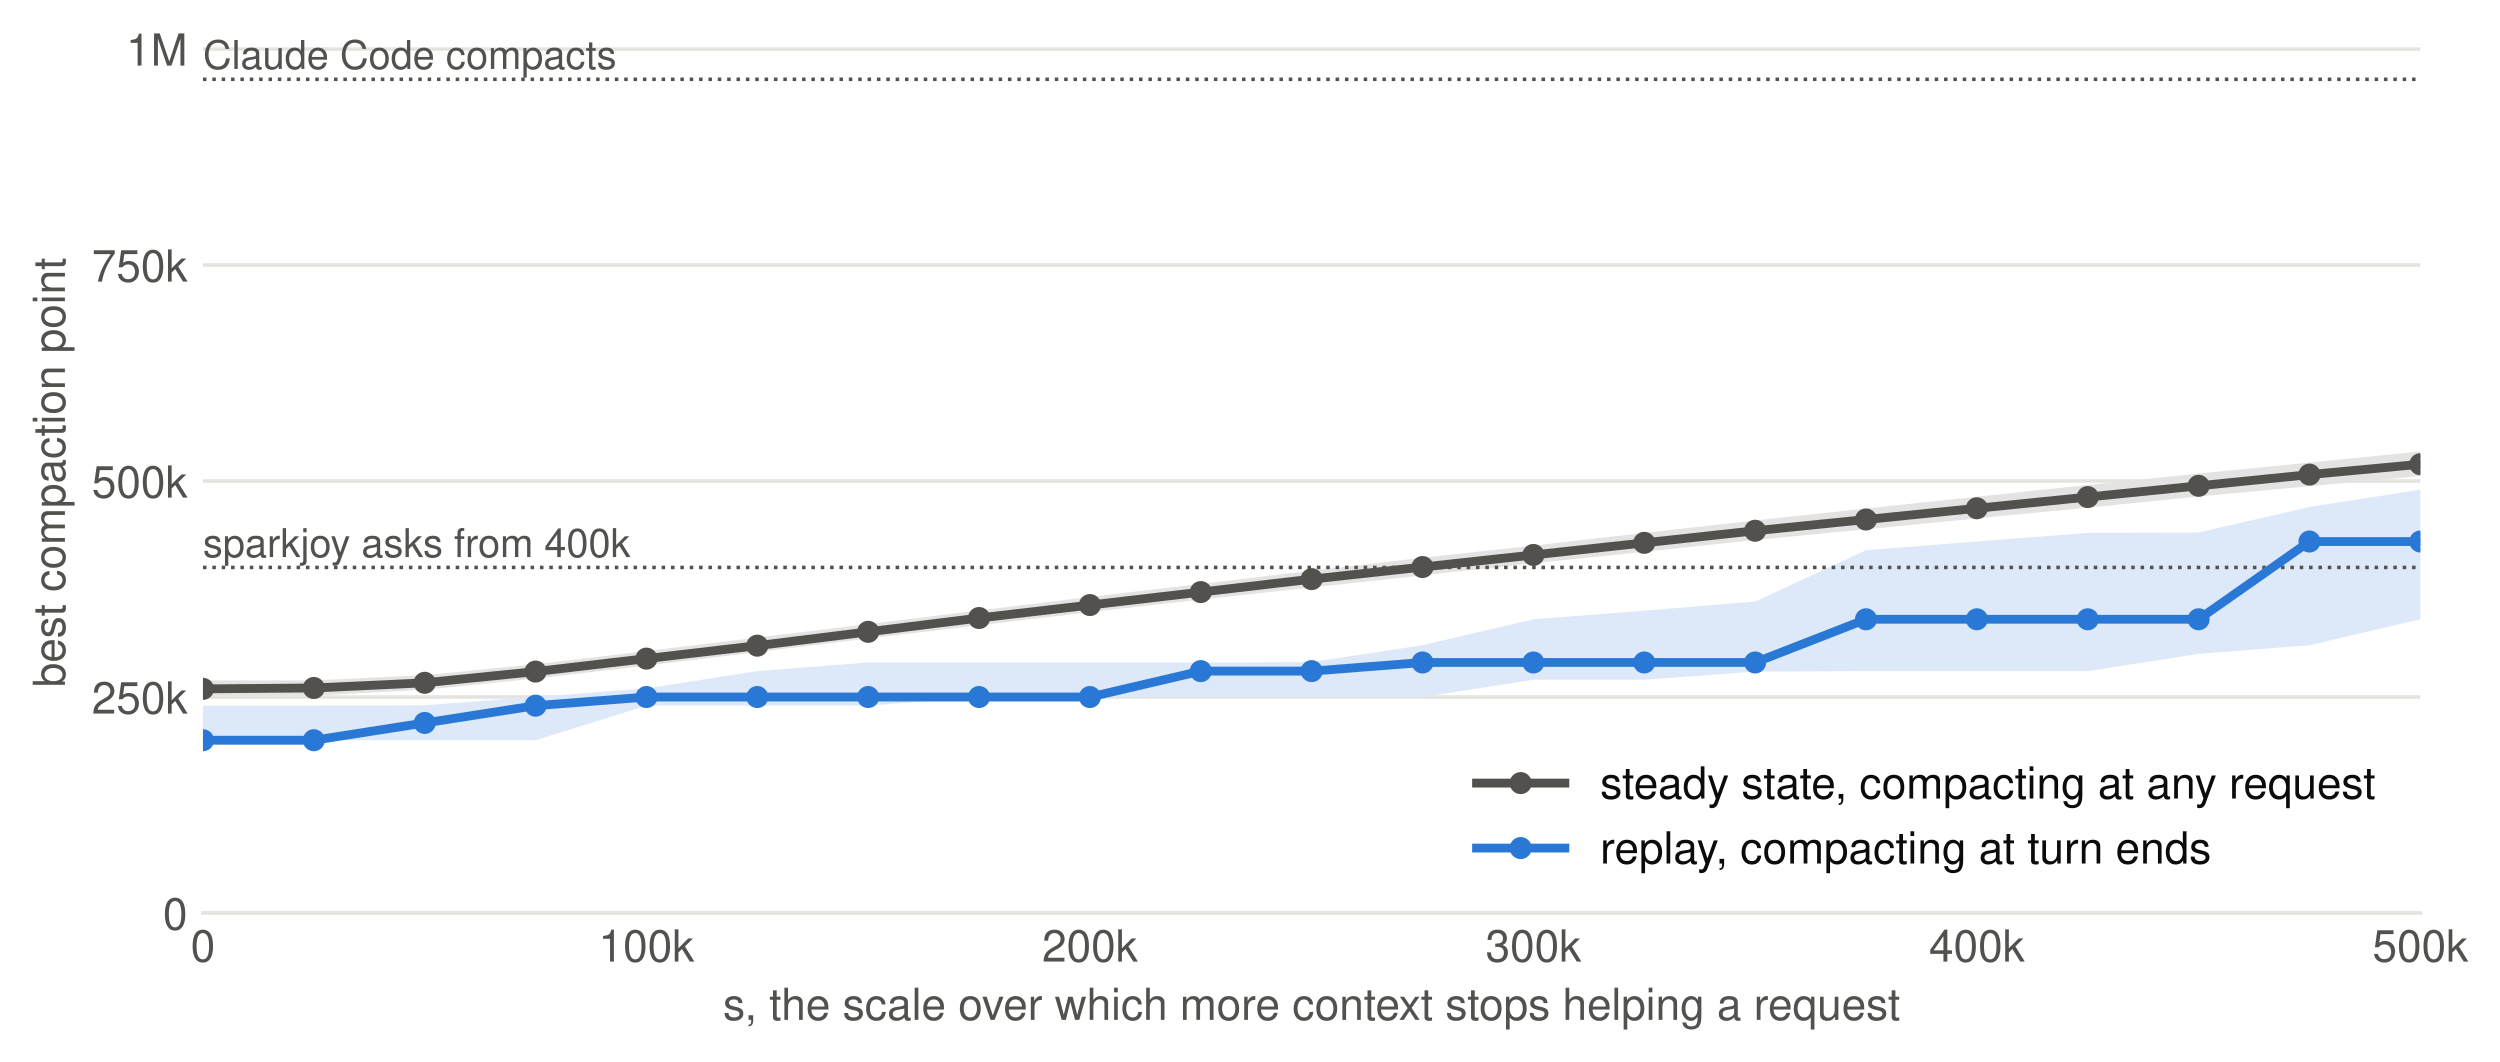
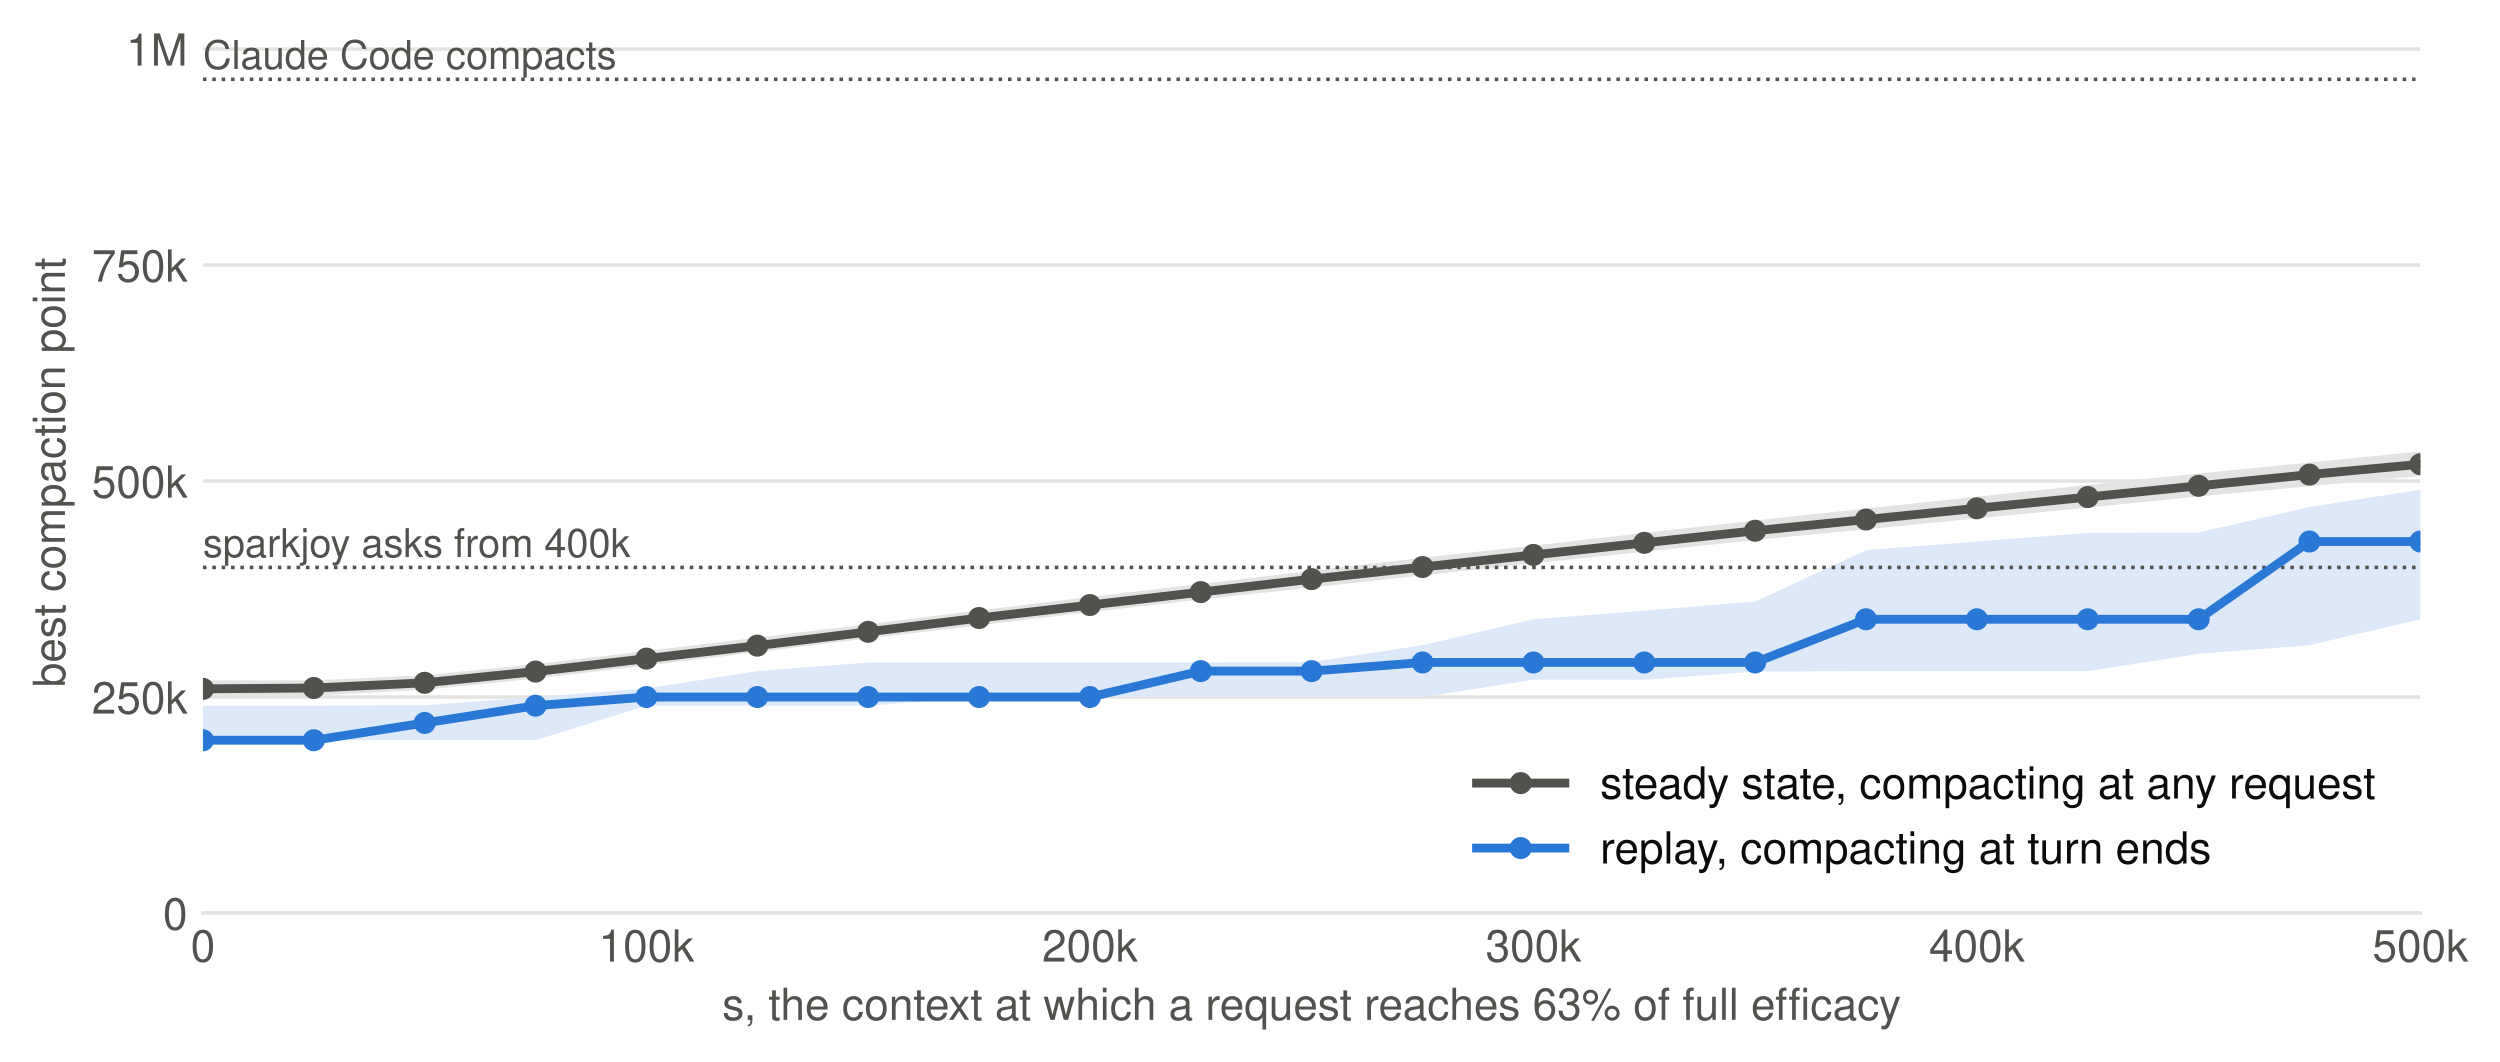
- <svg xmlns="http://www.w3.org/2000/svg" xmlns:xlink="http://www.w3.org/1999/xlink" width="566.209pt" height="240.396pt" viewBox="0 0 566.209 240.396" version="1.1">
+ <svg xmlns="http://www.w3.org/2000/svg" xmlns:xlink="http://www.w3.org/1999/xlink" width="566.209pt" height="240.327pt" viewBox="0 0 566.209 240.327" version="1.1">
  <defs>
    <style type="text/css">*{stroke-linejoin: round; stroke-linecap: butt}</style>
  </defs>
  <g id="figure_1">
    <g id="patch_1">
-       <path d="M 0 240.396  L 566.209 240.396  L 566.209 0  L 0 0  L 0 240.396  z " style="fill: none" />
+       <path d="M 0 240.327  L 566.209 240.327  L 566.209 0  L 0 0  L 0 240.327  z " style="fill: none" />
    </g>
    <g id="axes_1">
      <g id="patch_2">
        <path d="M 45.967 206.784  L 548.167 206.784  L 548.167 7.2  L 45.967 7.2  L 45.967 206.784  z " style="fill: none" />
      </g>
      <g id="matplotlib.axis_1">
        <g id="xtick_1">
          <g id="line2d_1" />
          <g id="text_1">
            <text style="font-size: 10px; font-family: 'Helvetica', 'Arial', 'DejaVu Sans'; text-anchor: middle; fill: #52514e" x="45.967" y="217.784" transform="rotate(-0 45.96719 217.784)">0</text>
          </g>
        </g>
        <g id="xtick_2">
          <g id="line2d_2" />
          <g id="text_2">
            <text style="font-size: 10px; font-family: 'Helvetica', 'Arial', 'DejaVu Sans'; text-anchor: middle; fill: #52514e" x="146.407" y="217.784" transform="rotate(-0 146.4072 217.784)">100k</text>
          </g>
        </g>
        <g id="xtick_3">
          <g id="line2d_3" />
          <g id="text_3">
            <text style="font-size: 10px; font-family: 'Helvetica', 'Arial', 'DejaVu Sans'; text-anchor: middle; fill: #52514e" x="246.847" y="217.784" transform="rotate(-0 246.8472 217.784)">200k</text>
          </g>
        </g>
        <g id="xtick_4">
          <g id="line2d_4" />
          <g id="text_4">
            <text style="font-size: 10px; font-family: 'Helvetica', 'Arial', 'DejaVu Sans'; text-anchor: middle; fill: #52514e" x="347.287" y="217.784" transform="rotate(-0 347.2872 217.784)">300k</text>
          </g>
        </g>
        <g id="xtick_5">
          <g id="line2d_5" />
          <g id="text_5">
            <text style="font-size: 10px; font-family: 'Helvetica', 'Arial', 'DejaVu Sans'; text-anchor: middle; fill: #52514e" x="447.727" y="217.784" transform="rotate(-0 447.7272 217.784)">400k</text>
          </g>
        </g>
        <g id="xtick_6">
          <g id="line2d_6" />
          <g id="text_6">
            <text style="font-size: 10px; font-family: 'Helvetica', 'Arial', 'DejaVu Sans'; text-anchor: middle; fill: #52514e" x="548.167" y="217.784" transform="rotate(-0 548.1672 217.784)">500k</text>
          </g>
        </g>
        <g id="text_7">
-           <text style="font-size: 10px; font-family: 'Helvetica', 'Arial', 'DejaVu Sans'; text-anchor: middle; fill: #52514e" x="297.067" y="230.983" transform="rotate(-0 297.0672 230.9832)">s, the scale over which more context stops helping a request</text>
+           <text style="font-size: 10px; font-family: 'Helvetica', 'Arial', 'DejaVu Sans'; text-anchor: middle; fill: #52514e" x="297.067" y="230.983" transform="rotate(-0 297.0672 230.9832)">s, the context at which a request reaches 63% of full efficacy</text>
        </g>
      </g>
      <g id="matplotlib.axis_2">
        <g id="ytick_1">
          <g id="line2d_7">
            <path d="M 45.967 206.784  L 548.167 206.784  " clip-path="url(#pe589eab913)" style="fill: none; stroke: #e4e3df; stroke-width: 0.8; stroke-linecap: square" />
          </g>
          <g id="line2d_8" />
          <g id="text_8">
            <text style="font-size: 10px; font-family: 'Helvetica', 'Arial', 'DejaVu Sans'; text-anchor: end; fill: #52514e" x="42.467" y="210.534" transform="rotate(-0 42.46719 210.534)">0</text>
          </g>
        </g>
        <g id="ytick_2">
          <g id="line2d_9">
            <path d="M 45.967 157.866  L 548.167 157.866  " clip-path="url(#pe589eab913)" style="fill: none; stroke: #e4e3df; stroke-width: 0.8; stroke-linecap: square" />
          </g>
          <g id="line2d_10" />
          <g id="text_9">
            <text style="font-size: 10px; font-family: 'Helvetica', 'Arial', 'DejaVu Sans'; text-anchor: end; fill: #52514e" x="42.467" y="161.616" transform="rotate(-0 42.46719 161.6164)">250k</text>
          </g>
        </g>
        <g id="ytick_3">
          <g id="line2d_11">
            <path d="M 45.967 108.949  L 548.167 108.949  " clip-path="url(#pe589eab913)" style="fill: none; stroke: #e4e3df; stroke-width: 0.8; stroke-linecap: square" />
          </g>
          <g id="line2d_12" />
          <g id="text_10">
            <text style="font-size: 10px; font-family: 'Helvetica', 'Arial', 'DejaVu Sans'; text-anchor: end; fill: #52514e" x="42.467" y="112.699" transform="rotate(-0 42.46719 112.6987)">500k</text>
          </g>
        </g>
        <g id="ytick_4">
          <g id="line2d_13">
            <path d="M 45.967 60.031  L 548.167 60.031  " clip-path="url(#pe589eab913)" style="fill: none; stroke: #e4e3df; stroke-width: 0.8; stroke-linecap: square" />
          </g>
          <g id="line2d_14" />
          <g id="text_11">
            <text style="font-size: 10px; font-family: 'Helvetica', 'Arial', 'DejaVu Sans'; text-anchor: end; fill: #52514e" x="42.467" y="63.781" transform="rotate(-0 42.46719 63.78106)">750k</text>
          </g>
        </g>
        <g id="ytick_5">
          <g id="line2d_15">
            <path d="M 45.967 11.113  L 548.167 11.113  " clip-path="url(#pe589eab913)" style="fill: none; stroke: #e4e3df; stroke-width: 0.8; stroke-linecap: square" />
          </g>
          <g id="line2d_16" />
          <g id="text_12">
            <text style="font-size: 10px; font-family: 'Helvetica', 'Arial', 'DejaVu Sans'; text-anchor: end; fill: #52514e" x="42.467" y="14.863" transform="rotate(-0 42.46719 14.86341)">1M</text>
          </g>
        </g>
        <g id="text_13">
          <text style="font-size: 10px; font-family: 'Helvetica', 'Arial', 'DejaVu Sans'; text-anchor: middle; fill: #52514e" x="14.7" y="106.992" transform="rotate(-90 14.7 106.992)">best compaction point</text>
        </g>
      </g>
      <g id="FillBetweenPolyCollection_1">
        <defs>
-           <path id="m03b92837f4" d="M 45.967 -86.301  L 45.967 -82.796  L 71.077 -82.876  L 96.187 -84.166  L 121.297 -86.715  L 146.407 -89.644  L 171.517 -92.706  L 196.627 -95.8  L 221.737 -98.777  L 246.847 -101.761  L 271.957 -104.609  L 297.067 -107.348  L 322.177 -110.087  L 347.287 -112.827  L 372.397 -115.432  L 397.507 -118.1  L 422.617 -120.522  L 447.727 -122.992  L 472.837 -125.422  L 497.947 -127.954  L 523.057 -130.282  L 548.167 -132.579  L 548.167 -138.149  L 548.167 -138.149  L 523.057 -135.639  L 497.947 -133.16  L 472.837 -130.555  L 447.727 -127.907  L 422.617 -125.236  L 397.507 -122.524  L 372.397 -119.702  L 347.287 -116.824  L 322.177 -114.081  L 297.067 -111.149  L 271.957 -108.145  L 246.847 -105.21  L 221.737 -102.148  L 196.627 -99.052  L 171.517 -95.999  L 146.407 -92.954  L 121.297 -89.97  L 96.187 -87.475  L 71.077 -86.301  L 45.967 -86.301  z " />
-         </defs>
-         <g clip-path="url(#pe589eab913)">
-           <use xlink:href="#m03b92837f4" x="0" y="240.396" style="fill: #e3e3e3" />
+           <path id="mf0d54e6262" d="M 45.967 -86.232  L 45.967 -82.727  L 71.077 -82.808  L 96.187 -84.097  L 121.297 -86.646  L 146.407 -89.576  L 171.517 -92.637  L 196.627 -95.731  L 221.737 -98.708  L 246.847 -101.692  L 271.957 -104.54  L 297.067 -107.279  L 322.177 -110.019  L 347.287 -112.758  L 372.397 -115.363  L 397.507 -118.031  L 422.617 -120.453  L 447.727 -122.923  L 472.837 -125.353  L 497.947 -127.885  L 523.057 -130.214  L 548.167 -132.511  L 548.167 -138.08  L 548.167 -138.08  L 523.057 -135.57  L 497.947 -133.092  L 472.837 -130.486  L 447.727 -127.838  L 422.617 -125.167  L 397.507 -122.455  L 372.397 -119.633  L 347.287 -116.755  L 322.177 -114.012  L 297.067 -111.08  L 271.957 -108.077  L 246.847 -105.141  L 221.737 -102.079  L 196.627 -98.983  L 171.517 -95.93  L 146.407 -92.885  L 121.297 -89.901  L 96.187 -87.406  L 71.077 -86.232  L 45.967 -86.232  z " />
+         </defs>
+         <g clip-path="url(#pe589eab913)">
+           <use xlink:href="#mf0d54e6262" x="0" y="240.327" style="fill: #e3e3e3" />
        </g>
      </g>
      <g id="FillBetweenPolyCollection_2">
        <defs>
-           <path id="m87069b8740" d="M 45.967 -80.573  L 45.967 -72.746  L 71.077 -72.746  L 96.187 -72.746  L 121.297 -72.746  L 146.407 -80.573  L 171.517 -80.573  L 196.627 -80.573  L 221.737 -82.529  L 246.847 -82.529  L 271.957 -82.529  L 297.067 -82.529  L 322.177 -82.529  L 347.287 -86.443  L 372.397 -86.443  L 397.507 -88.302  L 422.617 -88.399  L 447.727 -88.399  L 472.837 -88.399  L 497.947 -92.313  L 523.057 -94.27  L 548.167 -100.14  L 548.167 -129.49  L 548.167 -129.49  L 523.057 -125.577  L 497.947 -119.805  L 472.837 -119.707  L 447.727 -117.75  L 422.617 -115.793  L 397.507 -104.151  L 372.397 -102.096  L 347.287 -100.14  L 322.177 -94.27  L 297.067 -90.454  L 271.957 -90.356  L 246.847 -90.356  L 221.737 -90.356  L 196.627 -90.356  L 171.517 -88.399  L 146.407 -84.486  L 121.297 -82.529  L 96.187 -80.67  L 71.077 -80.573  L 45.967 -80.573  z " />
-         </defs>
-         <g clip-path="url(#pe589eab913)">
-           <use xlink:href="#m87069b8740" x="0" y="240.396" style="fill: #dde9f8" />
+           <path id="m442aa8e54c" d="M 45.967 -80.504  L 45.967 -72.677  L 71.077 -72.677  L 96.187 -72.677  L 121.297 -72.677  L 146.407 -80.504  L 171.517 -80.504  L 196.627 -80.504  L 221.737 -82.461  L 246.847 -82.461  L 271.957 -82.461  L 297.067 -82.461  L 322.177 -82.461  L 347.287 -86.374  L 372.397 -86.374  L 397.507 -88.233  L 422.617 -88.331  L 447.727 -88.331  L 472.837 -88.331  L 497.947 -92.244  L 523.057 -94.201  L 548.167 -100.071  L 548.167 -129.422  L 548.167 -129.422  L 523.057 -125.508  L 497.947 -119.736  L 472.837 -119.638  L 447.727 -117.681  L 422.617 -115.725  L 397.507 -104.082  L 372.397 -102.028  L 347.287 -100.071  L 322.177 -94.201  L 297.067 -90.385  L 271.957 -90.287  L 246.847 -90.287  L 221.737 -90.287  L 196.627 -90.287  L 171.517 -88.331  L 146.407 -84.417  L 121.297 -82.461  L 96.187 -80.602  L 71.077 -80.504  L 45.967 -80.504  z " />
+         </defs>
+         <g clip-path="url(#pe589eab913)">
+           <use xlink:href="#m442aa8e54c" x="0" y="240.327" style="fill: #dde9f8" />
        </g>
      </g>
      <g id="line2d_17">
        <path d="M 45.967 128.516  L 548.167 128.516  " clip-path="url(#pe589eab913)" style="fill: none; stroke-dasharray: 0.8,1.32; stroke-dashoffset: 0; stroke: #52514e; stroke-width: 0.8" />
      </g>
      <g id="line2d_18">
        <path d="M 45.967 17.962  L 548.167 17.962  " clip-path="url(#pe589eab913)" style="fill: none; stroke-dasharray: 0.8,1.32; stroke-dashoffset: 0; stroke: #52514e; stroke-width: 0.8" />
      </g>
      <g id="line2d_19">
        <path d="M 45.967 156.014  L 71.077 155.818  L 96.187 154.644  L 121.297 152.1  L 146.407 149.165  L 171.517 146.23  L 196.627 143.1  L 221.737 139.969  L 246.847 137.034  L 271.957 134.099  L 297.067 131.164  L 322.177 128.424  L 347.287 125.685  L 372.397 122.946  L 397.507 120.206  L 422.617 117.662  L 447.727 115.119  L 472.837 112.575  L 497.947 110.031  L 523.057 107.488  L 548.167 105.14  " clip-path="url(#pe589eab913)" style="fill: none; stroke: #52514e; stroke-width: 2; stroke-linecap: square" />
        <defs>
          <path id="m1e91a88537" d="M 0 2  C 0.53 2 1.039 1.789 1.414 1.414  C 1.789 1.039 2 0.53 2 0  C 2 -0.53 1.789 -1.039 1.414 -1.414  C 1.039 -1.789 0.53 -2 0 -2  C -0.53 -2 -1.039 -1.789 -1.414 -1.414  C -1.789 -1.039 -2 -0.53 -2 0  C -2 0.53 -1.789 1.039 -1.414 1.414  C -1.039 1.789 -0.53 2 0 2  z " style="stroke: #52514e" />
        </defs>
        <g clip-path="url(#pe589eab913)">
          <use xlink:href="#m1e91a88537" x="45.967" y="156.014" style="fill: #52514e; stroke: #52514e" />
          <use xlink:href="#m1e91a88537" x="71.077" y="155.818" style="fill: #52514e; stroke: #52514e" />
          <use xlink:href="#m1e91a88537" x="96.187" y="154.644" style="fill: #52514e; stroke: #52514e" />
          <use xlink:href="#m1e91a88537" x="121.297" y="152.1" style="fill: #52514e; stroke: #52514e" />
          <use xlink:href="#m1e91a88537" x="146.407" y="149.165" style="fill: #52514e; stroke: #52514e" />
          <use xlink:href="#m1e91a88537" x="171.517" y="146.23" style="fill: #52514e; stroke: #52514e" />
          <use xlink:href="#m1e91a88537" x="196.627" y="143.1" style="fill: #52514e; stroke: #52514e" />
          <use xlink:href="#m1e91a88537" x="221.737" y="139.969" style="fill: #52514e; stroke: #52514e" />
          <use xlink:href="#m1e91a88537" x="246.847" y="137.034" style="fill: #52514e; stroke: #52514e" />
          <use xlink:href="#m1e91a88537" x="271.957" y="134.099" style="fill: #52514e; stroke: #52514e" />
          <use xlink:href="#m1e91a88537" x="297.067" y="131.164" style="fill: #52514e; stroke: #52514e" />
          <use xlink:href="#m1e91a88537" x="322.177" y="128.424" style="fill: #52514e; stroke: #52514e" />
          <use xlink:href="#m1e91a88537" x="347.287" y="125.685" style="fill: #52514e; stroke: #52514e" />
          <use xlink:href="#m1e91a88537" x="372.397" y="122.946" style="fill: #52514e; stroke: #52514e" />
          <use xlink:href="#m1e91a88537" x="397.507" y="120.206" style="fill: #52514e; stroke: #52514e" />
          <use xlink:href="#m1e91a88537" x="422.617" y="117.662" style="fill: #52514e; stroke: #52514e" />
          <use xlink:href="#m1e91a88537" x="447.727" y="115.119" style="fill: #52514e; stroke: #52514e" />
          <use xlink:href="#m1e91a88537" x="472.837" y="112.575" style="fill: #52514e; stroke: #52514e" />
          <use xlink:href="#m1e91a88537" x="497.947" y="110.031" style="fill: #52514e; stroke: #52514e" />
          <use xlink:href="#m1e91a88537" x="523.057" y="107.488" style="fill: #52514e; stroke: #52514e" />
          <use xlink:href="#m1e91a88537" x="548.167" y="105.14" style="fill: #52514e; stroke: #52514e" />
        </g>
      </g>
      <g id="line2d_20">
        <path d="M 45.967 167.65  L 71.077 167.65  L 96.187 163.736  L 121.297 159.823  L 146.407 157.866  L 171.517 157.866  L 196.627 157.866  L 221.737 157.866  L 246.847 157.866  L 271.957 151.996  L 297.067 151.996  L 322.177 150.04  L 347.287 150.04  L 372.397 150.04  L 397.507 150.04  L 422.617 140.256  L 447.727 140.256  L 472.837 140.256  L 497.947 140.256  L 523.057 122.646  L 548.167 122.646  " clip-path="url(#pe589eab913)" style="fill: none; stroke: #2a78d6; stroke-width: 2; stroke-linecap: square" />
        <defs>
          <path id="m4f8a6ebb5b" d="M 0 2  C 0.53 2 1.039 1.789 1.414 1.414  C 1.789 1.039 2 0.53 2 0  C 2 -0.53 1.789 -1.039 1.414 -1.414  C 1.039 -1.789 0.53 -2 0 -2  C -0.53 -2 -1.039 -1.789 -1.414 -1.414  C -1.789 -1.039 -2 -0.53 -2 0  C -2 0.53 -1.789 1.039 -1.414 1.414  C -1.039 1.789 -0.53 2 0 2  z " style="stroke: #2a78d6" />
        </defs>
        <g clip-path="url(#pe589eab913)">
          <use xlink:href="#m4f8a6ebb5b" x="45.967" y="167.65" style="fill: #2a78d6; stroke: #2a78d6" />
          <use xlink:href="#m4f8a6ebb5b" x="71.077" y="167.65" style="fill: #2a78d6; stroke: #2a78d6" />
          <use xlink:href="#m4f8a6ebb5b" x="96.187" y="163.736" style="fill: #2a78d6; stroke: #2a78d6" />
          <use xlink:href="#m4f8a6ebb5b" x="121.297" y="159.823" style="fill: #2a78d6; stroke: #2a78d6" />
          <use xlink:href="#m4f8a6ebb5b" x="146.407" y="157.866" style="fill: #2a78d6; stroke: #2a78d6" />
          <use xlink:href="#m4f8a6ebb5b" x="171.517" y="157.866" style="fill: #2a78d6; stroke: #2a78d6" />
          <use xlink:href="#m4f8a6ebb5b" x="196.627" y="157.866" style="fill: #2a78d6; stroke: #2a78d6" />
          <use xlink:href="#m4f8a6ebb5b" x="221.737" y="157.866" style="fill: #2a78d6; stroke: #2a78d6" />
          <use xlink:href="#m4f8a6ebb5b" x="246.847" y="157.866" style="fill: #2a78d6; stroke: #2a78d6" />
          <use xlink:href="#m4f8a6ebb5b" x="271.957" y="151.996" style="fill: #2a78d6; stroke: #2a78d6" />
          <use xlink:href="#m4f8a6ebb5b" x="297.067" y="151.996" style="fill: #2a78d6; stroke: #2a78d6" />
          <use xlink:href="#m4f8a6ebb5b" x="322.177" y="150.04" style="fill: #2a78d6; stroke: #2a78d6" />
          <use xlink:href="#m4f8a6ebb5b" x="347.287" y="150.04" style="fill: #2a78d6; stroke: #2a78d6" />
          <use xlink:href="#m4f8a6ebb5b" x="372.397" y="150.04" style="fill: #2a78d6; stroke: #2a78d6" />
          <use xlink:href="#m4f8a6ebb5b" x="397.507" y="150.04" style="fill: #2a78d6; stroke: #2a78d6" />
          <use xlink:href="#m4f8a6ebb5b" x="422.617" y="140.256" style="fill: #2a78d6; stroke: #2a78d6" />
          <use xlink:href="#m4f8a6ebb5b" x="447.727" y="140.256" style="fill: #2a78d6; stroke: #2a78d6" />
          <use xlink:href="#m4f8a6ebb5b" x="472.837" y="140.256" style="fill: #2a78d6; stroke: #2a78d6" />
          <use xlink:href="#m4f8a6ebb5b" x="497.947" y="140.256" style="fill: #2a78d6; stroke: #2a78d6" />
          <use xlink:href="#m4f8a6ebb5b" x="523.057" y="122.646" style="fill: #2a78d6; stroke: #2a78d6" />
          <use xlink:href="#m4f8a6ebb5b" x="548.167" y="122.646" style="fill: #2a78d6; stroke: #2a78d6" />
        </g>
      </g>
      <g id="patch_3">
        <path d="M 45.967 206.784  L 548.167 206.784  " style="fill: none; stroke: #e4e3df; stroke-width: 0.8; stroke-linejoin: miter; stroke-linecap: square" />
      </g>
      <g id="text_14">
        <text style="font-size: 9px; font-family: 'Helvetica', 'Arial', 'DejaVu Sans'; text-anchor: start; fill: #52514e" x="45.967" y="126.168" transform="rotate(-0 45.96719 126.1677)">sparkjoy asks from 400k</text>
      </g>
      <g id="text_15">
        <text style="font-size: 9px; font-family: 'Helvetica', 'Arial', 'DejaVu Sans'; text-anchor: start; fill: #52514e" x="45.967" y="15.614" transform="rotate(-0 45.96719 15.61383)">Claude Code compacts</text>
      </g>
      <g id="legend_1">
        <g id="line2d_21">
          <path d="M 334.413 177.359  L 344.413 177.359  L 354.413 177.359  " style="fill: none; stroke: #52514e; stroke-width: 2; stroke-linecap: square" />
          <g>
            <use xlink:href="#m1e91a88537" x="344.413" y="177.359" style="fill: #52514e; stroke: #52514e" />
          </g>
        </g>
        <g id="text_16">
          <text style="font-size: 10px; font-family: 'Helvetica', 'Arial', 'DejaVu Sans'; text-anchor: start; fill: #0b0b0b" x="362.413" y="180.859" transform="rotate(-0 362.4125 180.859)">steady state, compacting at any request</text>
        </g>
        <g id="line2d_22">
          <path d="M 334.413 192.071  L 344.413 192.071  L 354.413 192.071  " style="fill: none; stroke: #2a78d6; stroke-width: 2; stroke-linecap: square" />
          <g>
            <use xlink:href="#m4f8a6ebb5b" x="344.413" y="192.071" style="fill: #2a78d6; stroke: #2a78d6" />
          </g>
        </g>
        <g id="text_17">
          <text style="font-size: 10px; font-family: 'Helvetica', 'Arial', 'DejaVu Sans'; text-anchor: start; fill: #0b0b0b" x="362.413" y="195.571" transform="rotate(-0 362.4125 195.5715)">replay, compacting at turn ends</text>
        </g>
      </g>
    </g>
  </g>
  <defs>
    <clipPath id="pe589eab913">
      <rect x="45.967" y="7.2" width="502.2" height="199.584" />
    </clipPath>
  </defs>
</svg>
